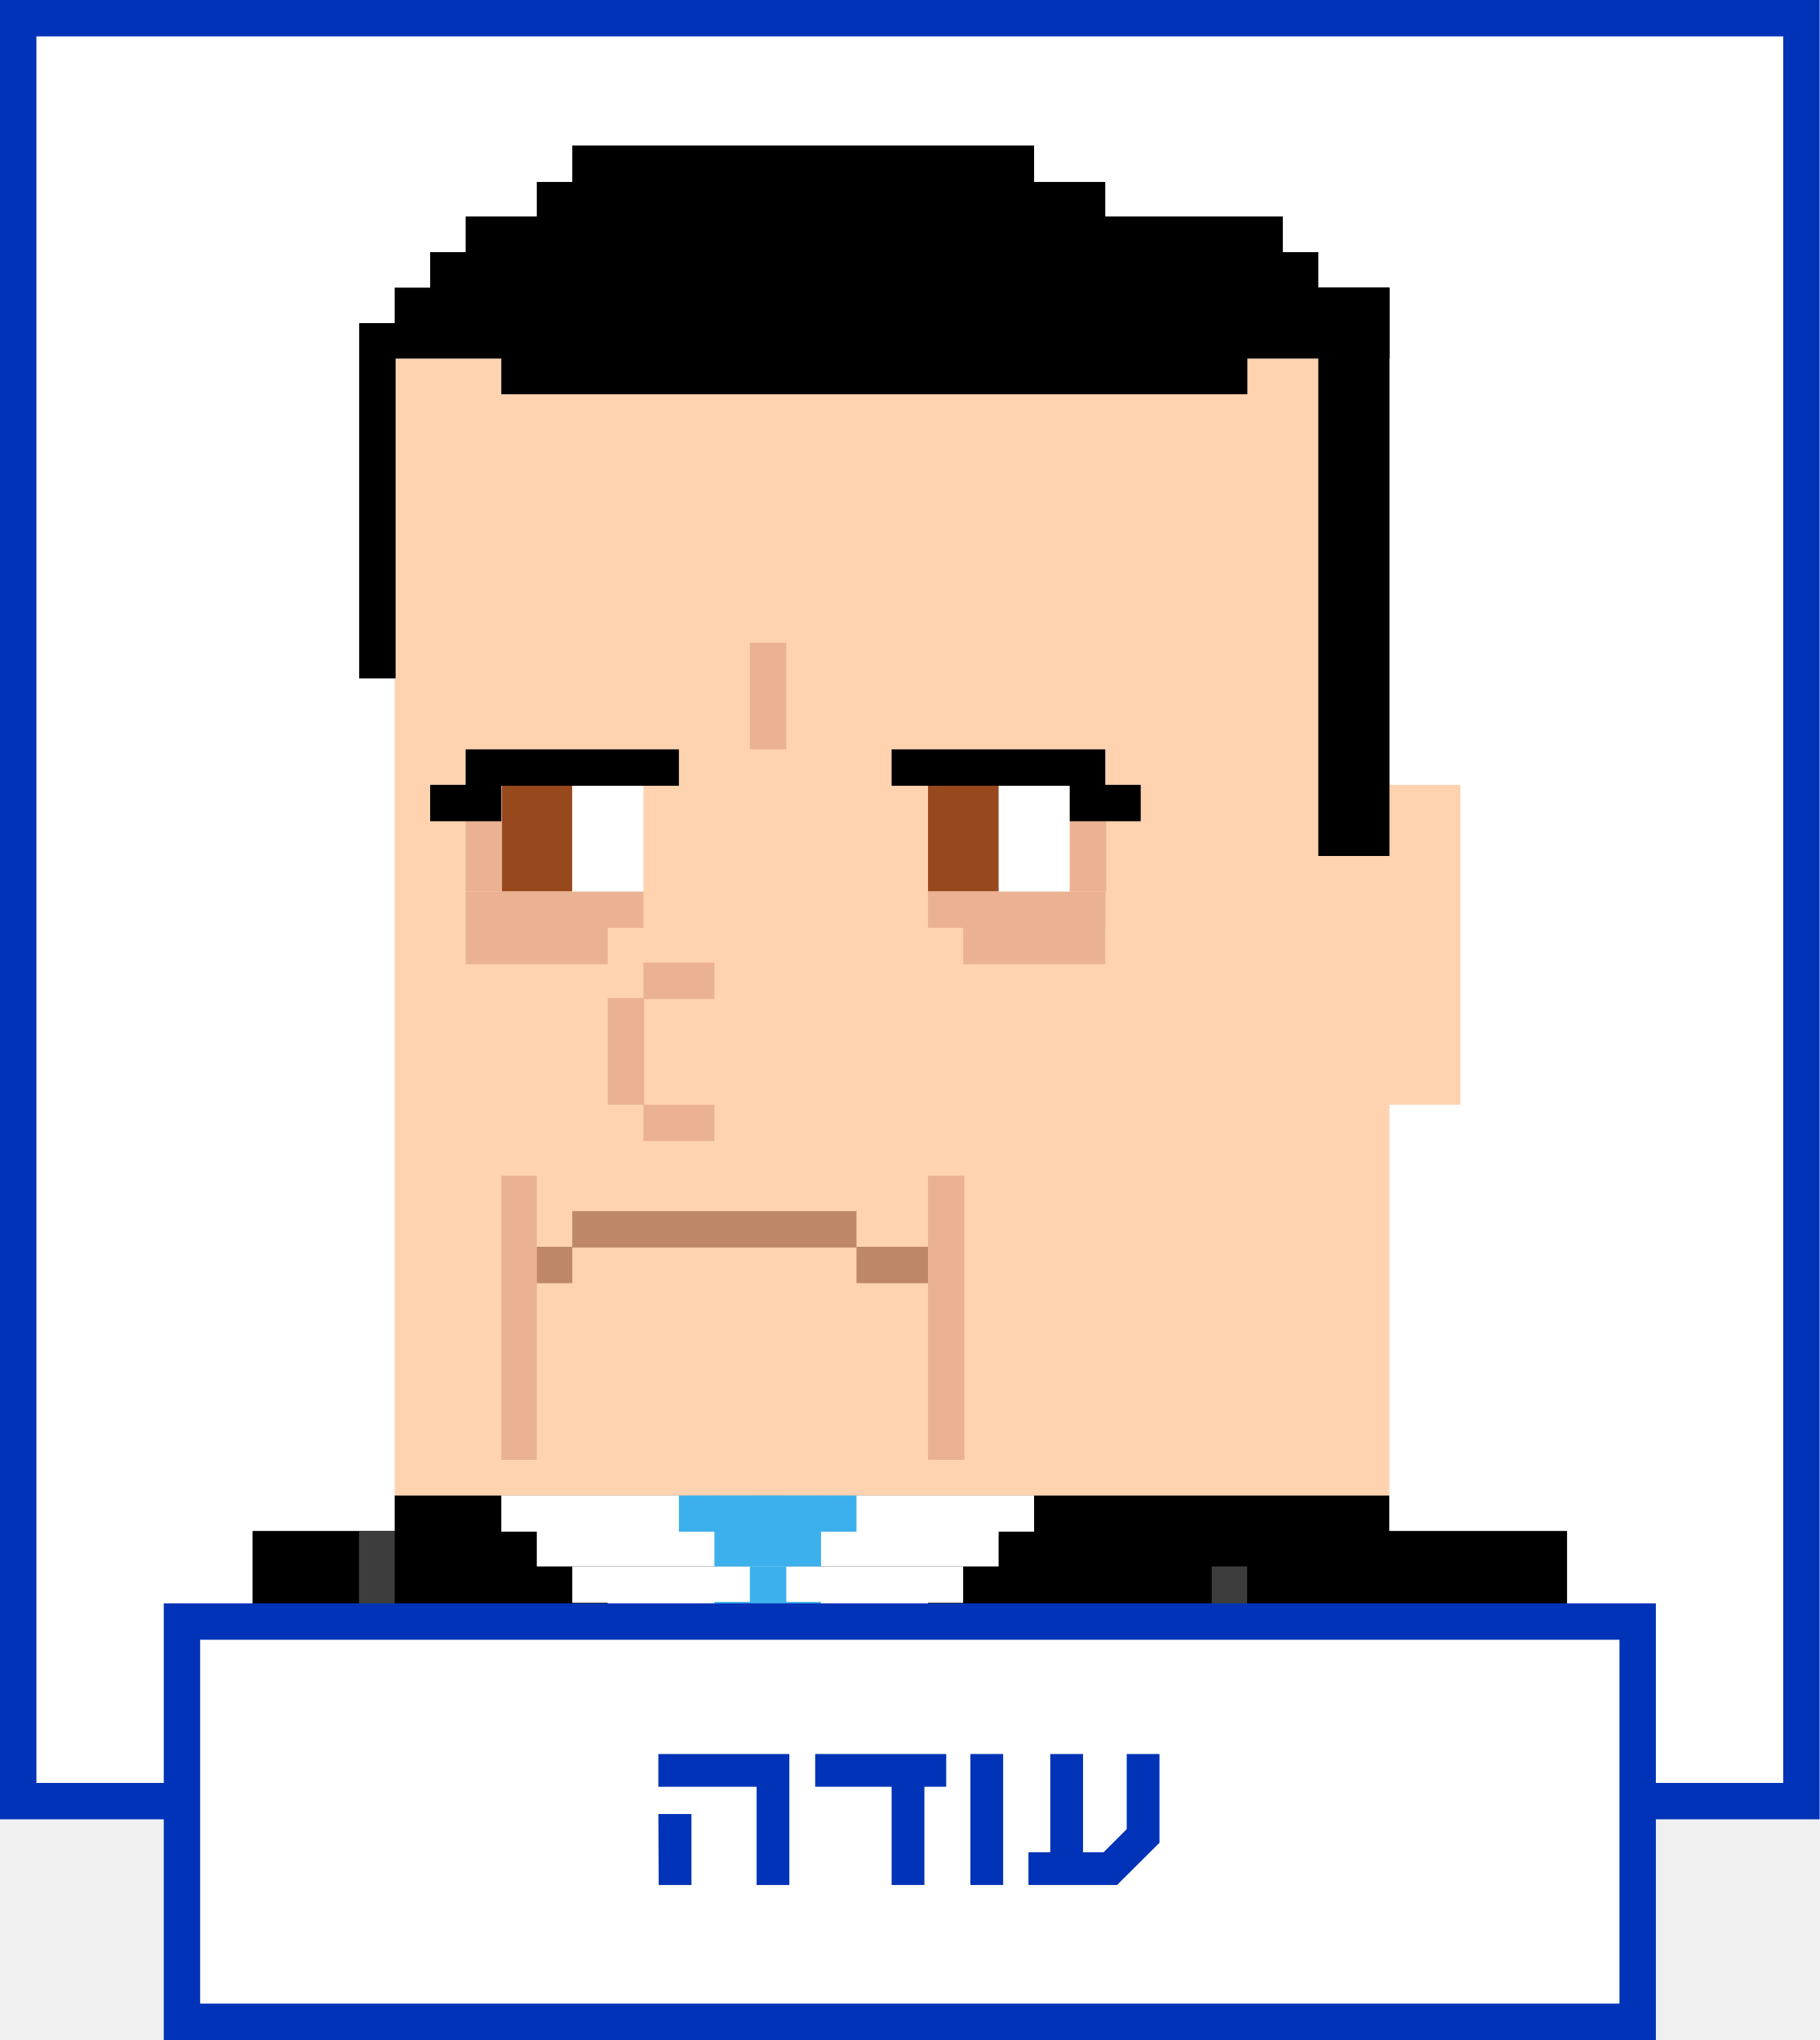
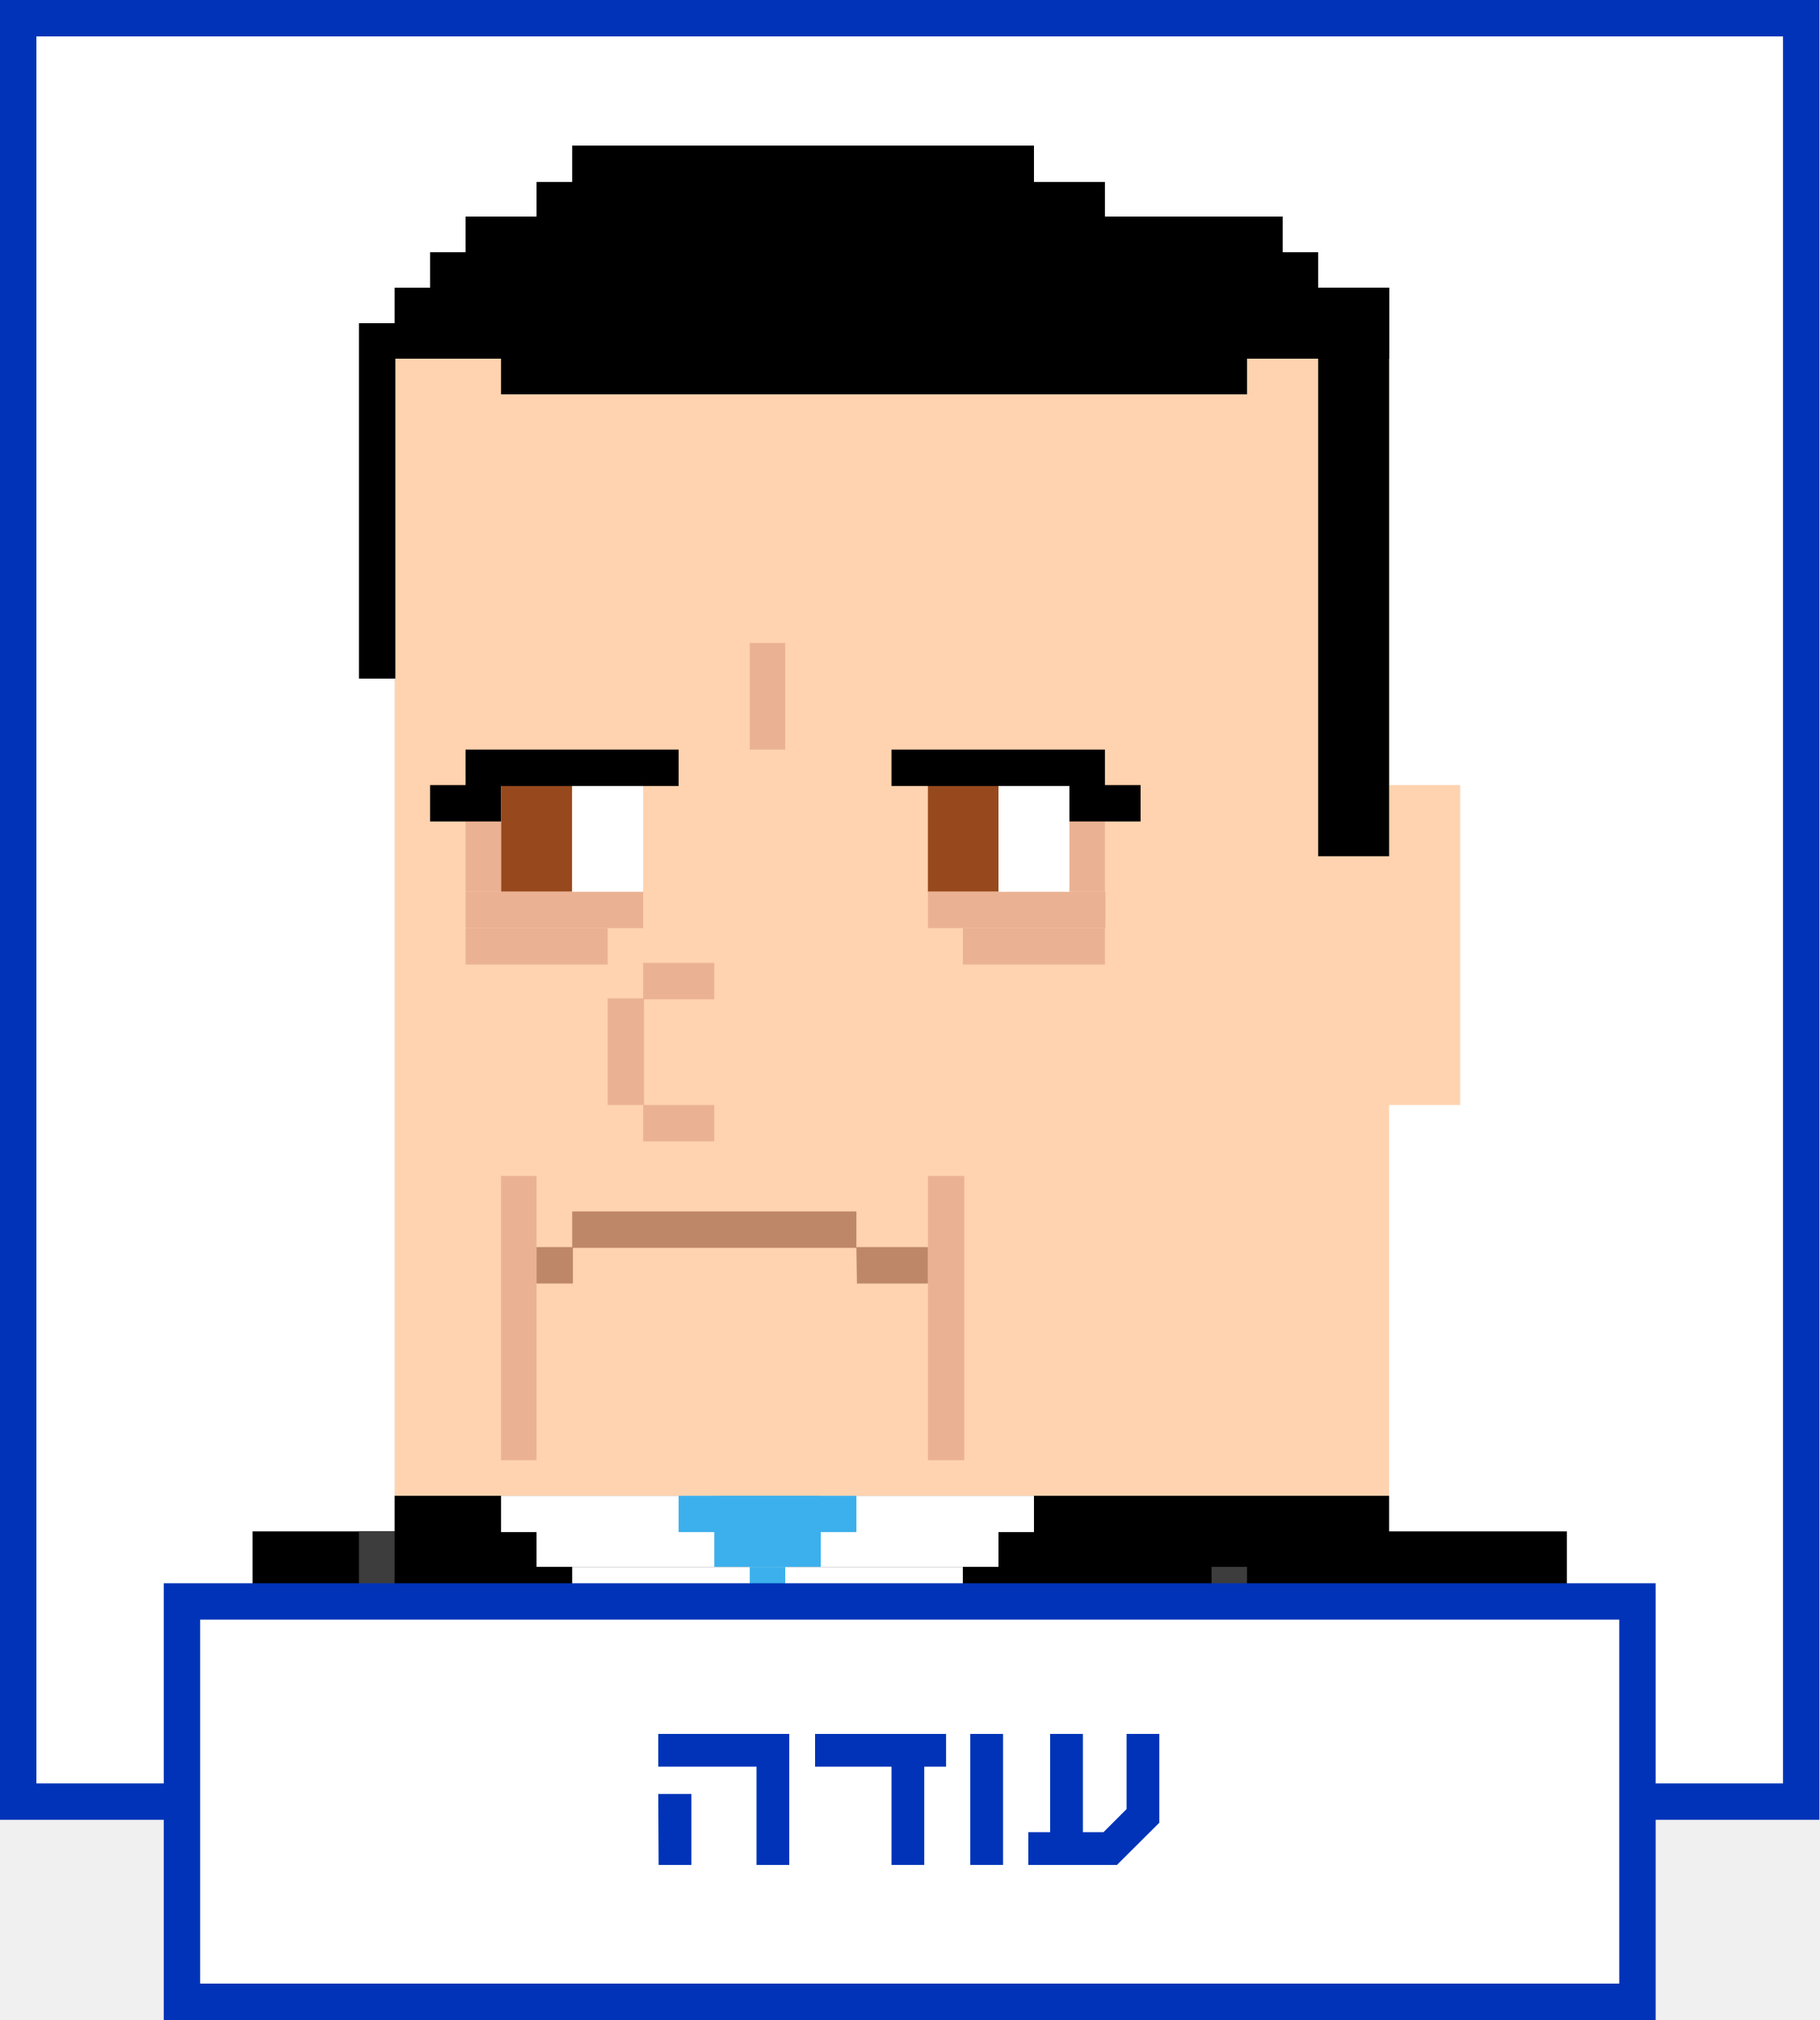
- <svg xmlns="http://www.w3.org/2000/svg" viewBox="0 0 100 112.13">
+ <svg xmlns="http://www.w3.org/2000/svg" viewBox="0 0 100 111">
  <defs>
    <style>.cls-1{fill:#fff;}.cls-2{fill:#0033b8;}.cls-3{fill:#3d3d3d;}.cls-4{fill:#3cb0ec;}.cls-5{fill:#ffd3af;}.cls-6{fill:#eab293;}.cls-7{fill:#97491d;}.cls-8{fill:#be8768;}</style>
  </defs>
  <g id="Layer_2" data-name="Layer 2">
    <g id="Layer_5" data-name="Layer 5">
      <g id="sqr-c-uda">
        <rect class="cls-1" width="100" height="100" />
-         <path class="cls-2" d="M98,2V98H2V2H98m2-2H0V100H100V0Z" />
-         <rect x="13.88" y="84.15" width="17.57" height="26.98" />
-         <rect class="cls-3" x="19.73" y="84.15" width="7.81" height="26.98" />
-         <rect x="21.69" y="82.19" width="54.66" height="28.94" />
-         <rect class="cls-3" x="41.21" y="82.19" width="1.95" height="28.94" />
-         <path class="cls-1" d="M29.5,84.15H54.88V86.1H29.5Z" />
-         <path class="cls-1" d="M27.55,82.19H56.83v2H27.55Z" />
-         <path class="cls-1" d="M31.45,86.1H52.93v2H31.45Z" />
+         <path class="cls-2" d="M0,0V100H100V0ZM98,98H2V2H98Z" />
+         <rect x="13.88" y="84.15" width="17.57" height="15.85" />
+         <rect class="cls-3" x="19.73" y="84.15" width="7.81" height="15.85" />
+         <rect x="21.69" y="82.19" width="54.66" height="17.81" />
+         <rect class="cls-3" x="41.21" y="82.19" width="1.95" height="17.81" />
+         <path class="cls-1" d="M29.49,84.15H54.88V86.1H29.49Z" />
+         <path class="cls-1" d="M27.54,82.19H56.83v2H27.54Z" />
+         <path class="cls-1" d="M31.45,86.1H52.92v2H31.45Z" />
        <path class="cls-1" d="M33.4,88.05H51v2H33.4Z" />
-         <path class="cls-1" d="M35.36,90H49v2H35.36Z" />
-         <path class="cls-1" d="M37.31,92h9.76v2H37.31Z" />
-         <path class="cls-4" d="M37.31,90h9.76v3.91H37.31Z" />
-         <path class="cls-4" d="M39.26,82.19h5.86V86.1H39.26Z" />
-         <path class="cls-4" d="M41.21,86.1h2v2h-2Z" />
-         <path class="cls-4" d="M39.26,88.05h5.86v7.81H39.26Z" />
-         <path class="cls-4" d="M37.31,82.19h9.76v2H37.31Z" />
-         <path class="cls-5" d="M21.69,19.71H76.36V82.19H21.69Z" />
+         <path class="cls-1" d="M35.35,90H49v2H35.35Z" />
+         <path class="cls-1" d="M37.3,92h9.77v2H37.3Z" />
+         <path class="cls-4" d="M37.3,90h9.77v3.91H37.3Z" />
+         <path class="cls-4" d="M39.26,82.19h5.85V86.1H39.26Z" />
+         <path class="cls-4" d="M41.21,86.1h1.95v2H41.21Z" />
+         <path class="cls-4" d="M39.26,88.05h5.85v7.81H39.26Z" />
+         <path class="cls-4" d="M37.3,82.19h9.77v2H37.3Z" />
+         <path class="cls-5" d="M21.69,19.71H76.35V82.19H21.69Z" />
        <path class="cls-5" d="M70.5,43.14h9.76V60.72H70.5Z" />
-         <path class="cls-6" d="M41.21,35.33h2v5.86h-2Z" />
-         <path class="cls-7" d="M51,43.14h3.9V49H51Z" />
+         <path class="cls-6" d="M41.21,35.33h1.95v5.86H41.21Z" />
+         <path class="cls-7" d="M51,43.14h3.91V49H51Z" />
        <path class="cls-6" d="M51,49h9.76v2H51Z" />
-         <path class="cls-6" d="M52.93,51h7.81v2H52.93Z" />
-         <path class="cls-1" d="M54.88,43.14h3.91V49H54.88Z" />
-         <path class="cls-6" d="M58.79,43.14h2V49h-2Z" />
-         <path d="M49,41.19H60.74v2H49Z" />
-         <path d="M58.79,43.14h3.9v2h-3.9Z" />
-         <path class="cls-7" d="M27.55,43.14h3.9V49h-3.9Z" />
-         <path class="cls-6" d="M25.59,49h9.77v2H25.59Z" />
+         <path class="cls-6" d="M52.92,51h7.81v2H52.92Z" />
+         <path class="cls-1" d="M54.88,43.14h3.9V49h-3.9Z" />
+         <path class="cls-6" d="M58.78,43.14h1.95V49H58.78Z" />
+         <path d="M49,41.19H60.73v2H49Z" />
+         <path d="M58.78,43.14h3.91v2H58.78Z" />
+         <path class="cls-7" d="M27.54,43.14h3.91V49H27.54Z" />
+         <path class="cls-6" d="M25.59,49h9.76v2H25.59Z" />
        <path class="cls-6" d="M25.59,51H33.4v2H25.59Z" />
-         <path class="cls-1" d="M31.45,43.14h3.91V49H31.45Z" />
-         <path class="cls-6" d="M25.59,43.14h2V49h-2Z" />
-         <path d="M25.59,41.19H37.31v2H25.59Z" />
-         <path d="M23.64,43.14h3.91v2H23.64Z" />
+         <path class="cls-1" d="M31.45,43.14h3.9V49h-3.9Z" />
+         <path class="cls-6" d="M25.59,43.14h1.95V49H25.59Z" />
+         <path d="M25.59,41.19H37.3v2H25.59Z" />
+         <path d="M23.64,43.14h3.9v2h-3.9Z" />
        <path class="cls-6" d="M51,64.62h2V80.24H51Z" />
-         <path class="cls-6" d="M27.55,64.62H29.5V80.24H27.55Z" />
+         <path class="cls-6" d="M27.54,64.62h1.95V80.24H27.54Z" />
        <path class="cls-8" d="M31.45,66.57H47.07v2H31.45Z" />
-         <path class="cls-8" d="M47.07,68.53H51v2H47.07Z" />
-         <path class="cls-8" d="M29.5,68.53h1.95v2H29.5Z" />
-         <path class="cls-6" d="M35.36,52.91h3.9v2h-3.9Z" />
-         <path class="cls-6" d="M35.36,60.72h3.9v2h-3.9Z" />
+         <path class="cls-8" d="M47.07,68.53H51v2h-3.9Z" />
+         <path class="cls-8" d="M29.49,68.53h2v2h-2Z" />
+         <path class="cls-6" d="M35.35,52.91h3.91v2H35.35Z" />
+         <path class="cls-6" d="M35.35,60.72h3.91v2H35.35Z" />
        <path class="cls-6" d="M33.4,54.86h2v5.86h-2Z" />
-         <path d="M21.69,15.81H76.36v3.9H21.69Z" />
+         <path d="M21.69,15.81H76.35v3.9H21.69Z" />
        <path d="M23.64,13.86H72.45v3.9H23.64Z" />
        <path d="M25.59,11.9H70.5v3.91H25.59Z" />
-         <path d="M29.5,10H60.74v3.91H29.5Z" />
+         <path d="M29.49,10H60.73v3.91H29.49Z" />
        <path d="M31.45,8H56.83v3.9H31.45Z" />
-         <path d="M27.55,17.76h41v3.91h-41Z" />
-         <path d="M72.45,15.81h3.91V47.05H72.45Z" />
-         <path d="M19.74,17.76h2V37.29h-2Z" />
-         <rect class="cls-3" x="66.59" y="86.1" width="17.57" height="25.03" />
-         <rect x="68.54" y="84.15" width="17.58" height="26.98" />
-         <rect class="cls-1" x="10" y="89.13" width="80" height="22" />
-         <path class="cls-2" d="M91,112.13H9v-24H91Zm-80-2H89v-20H11Z" />
-         <path class="cls-2" d="M43.38,96.41v7.2h-1.8v-5.4h-5.4v-1.8Zm-7.2,3.3H38v3.9h-1.8Z" />
-         <path class="cls-2" d="M49,98.21h-4.2v-1.8H52v1.8h-1.2v5.4H49Z" />
-         <path class="cls-2" d="M55.13,103.61h-1.8v-7.2h1.8Z" />
-         <path class="cls-2" d="M59.52,101.81h1.13l1.27-1.27V96.41h1.8v4.88l-2.33,2.32H56.52v-1.8h1.2v-5.4h1.8Z" />
+         <path d="M27.54,17.76h41v3.91h-41Z" />
+         <path d="M72.45,15.81h3.9V47.05h-3.9Z" />
+         <path d="M19.73,17.76h2V37.29h-2Z" />
+         <rect class="cls-3" x="66.59" y="86.1" width="17.57" height="13.9" />
+         <rect x="68.54" y="84.15" width="17.58" height="15.85" />
+         <rect class="cls-1" x="10" y="88" width="80" height="22" />
+         <path class="cls-2" d="M91,111H9V87H91Zm-80-2H89V89H11Z" />
+         <path class="cls-2" d="M43.38,95.28v7.2h-1.8v-5.4h-5.4v-1.8Zm-7.2,3.3H38v3.9h-1.8Z" />
+         <path class="cls-2" d="M49,97.08h-4.2v-1.8H52v1.8h-1.2v5.4H49Z" />
+         <path class="cls-2" d="M55.13,102.48h-1.8v-7.2h1.8Z" />
+         <path class="cls-2" d="M59.52,100.68h1.13l1.27-1.27V95.28h1.8v4.88l-2.33,2.32H56.52v-1.8h1.2v-5.4h1.8Z" />
      </g>
    </g>
  </g>
</svg>
